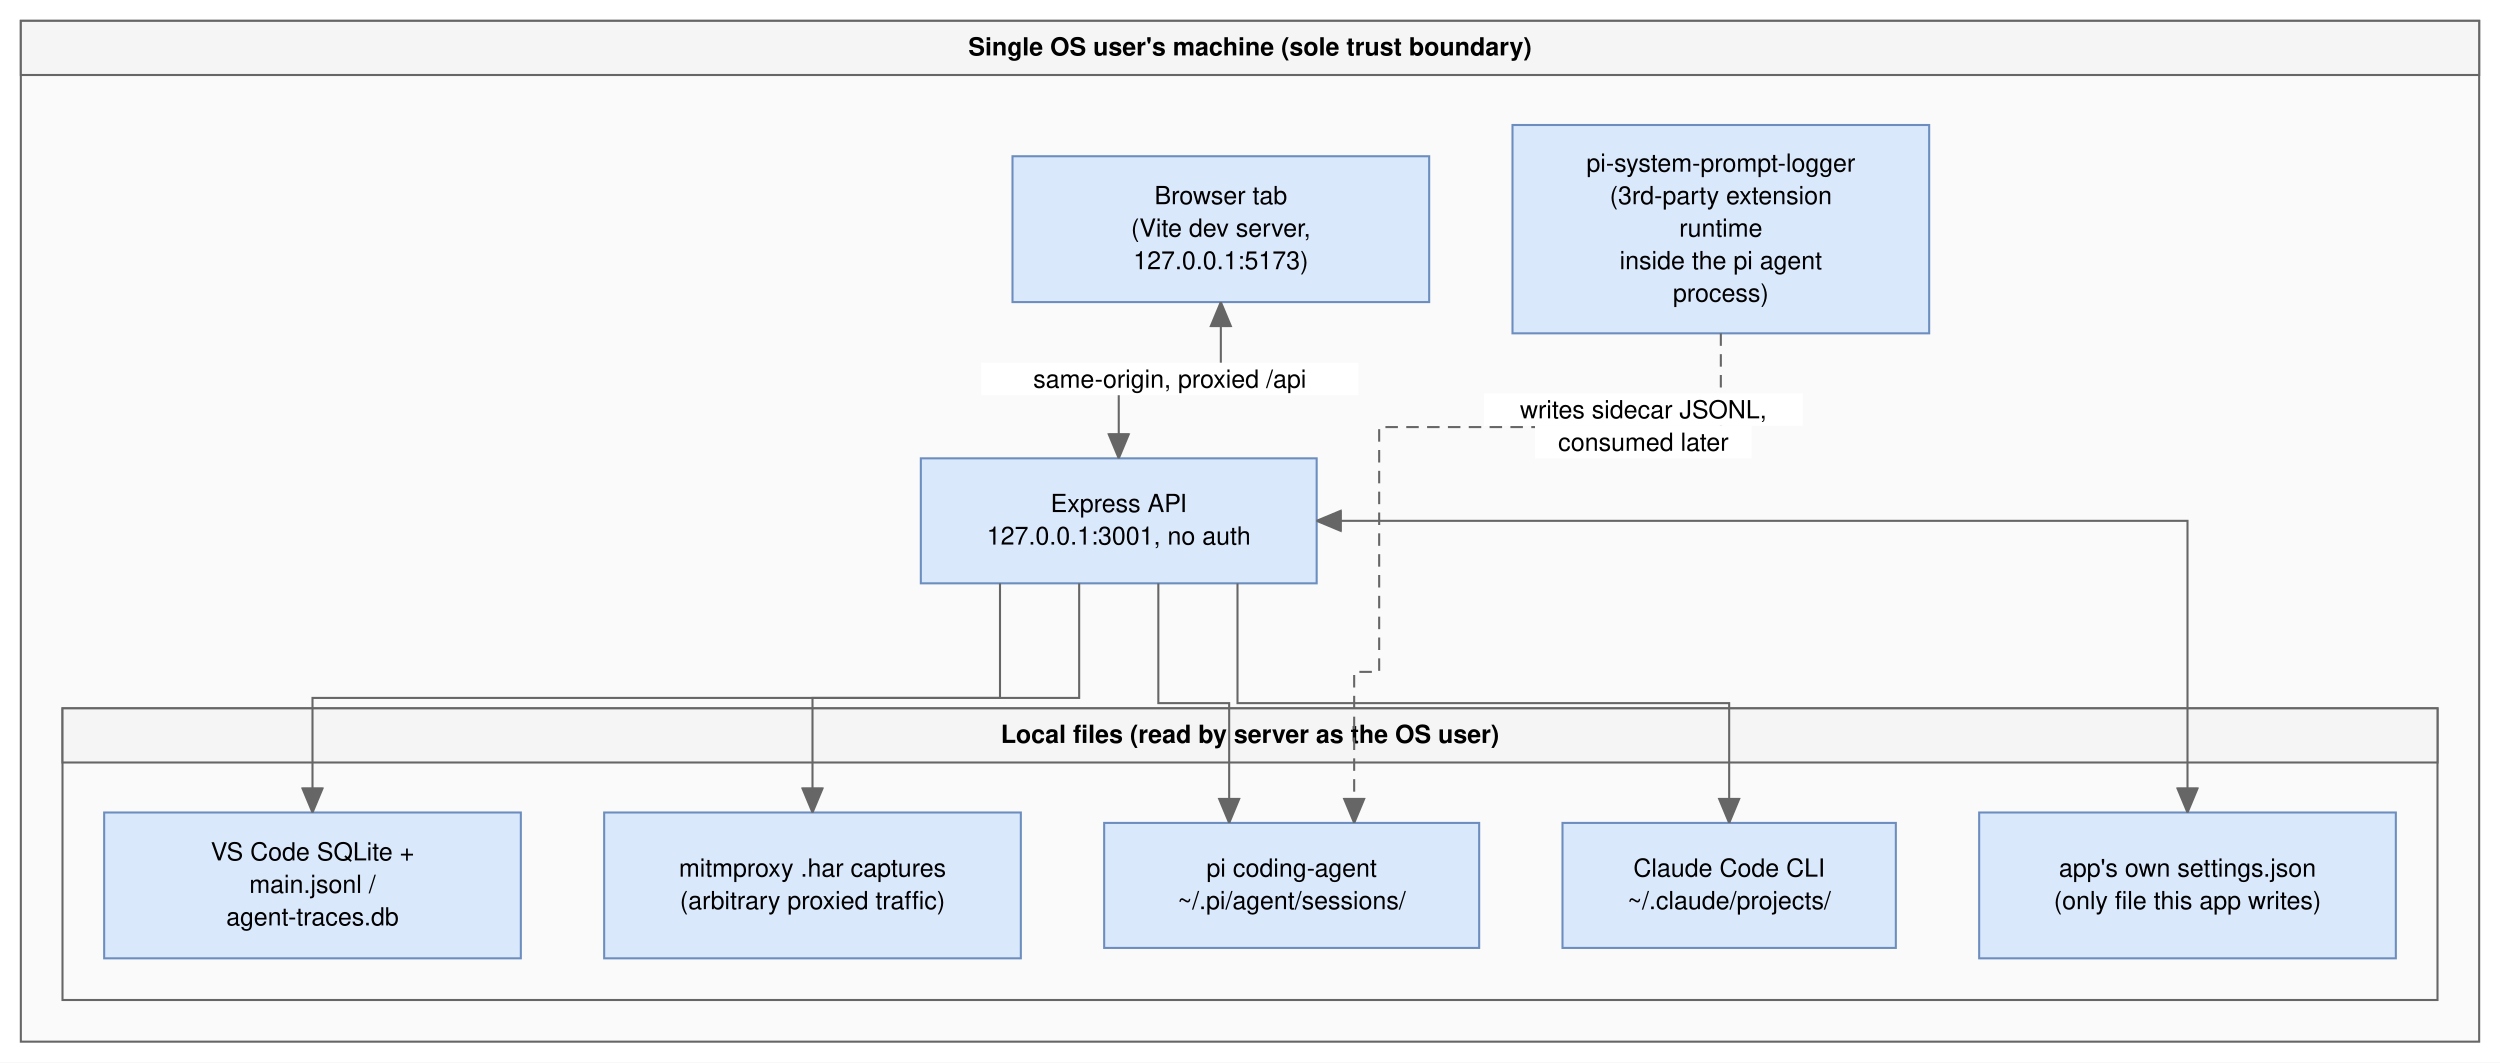
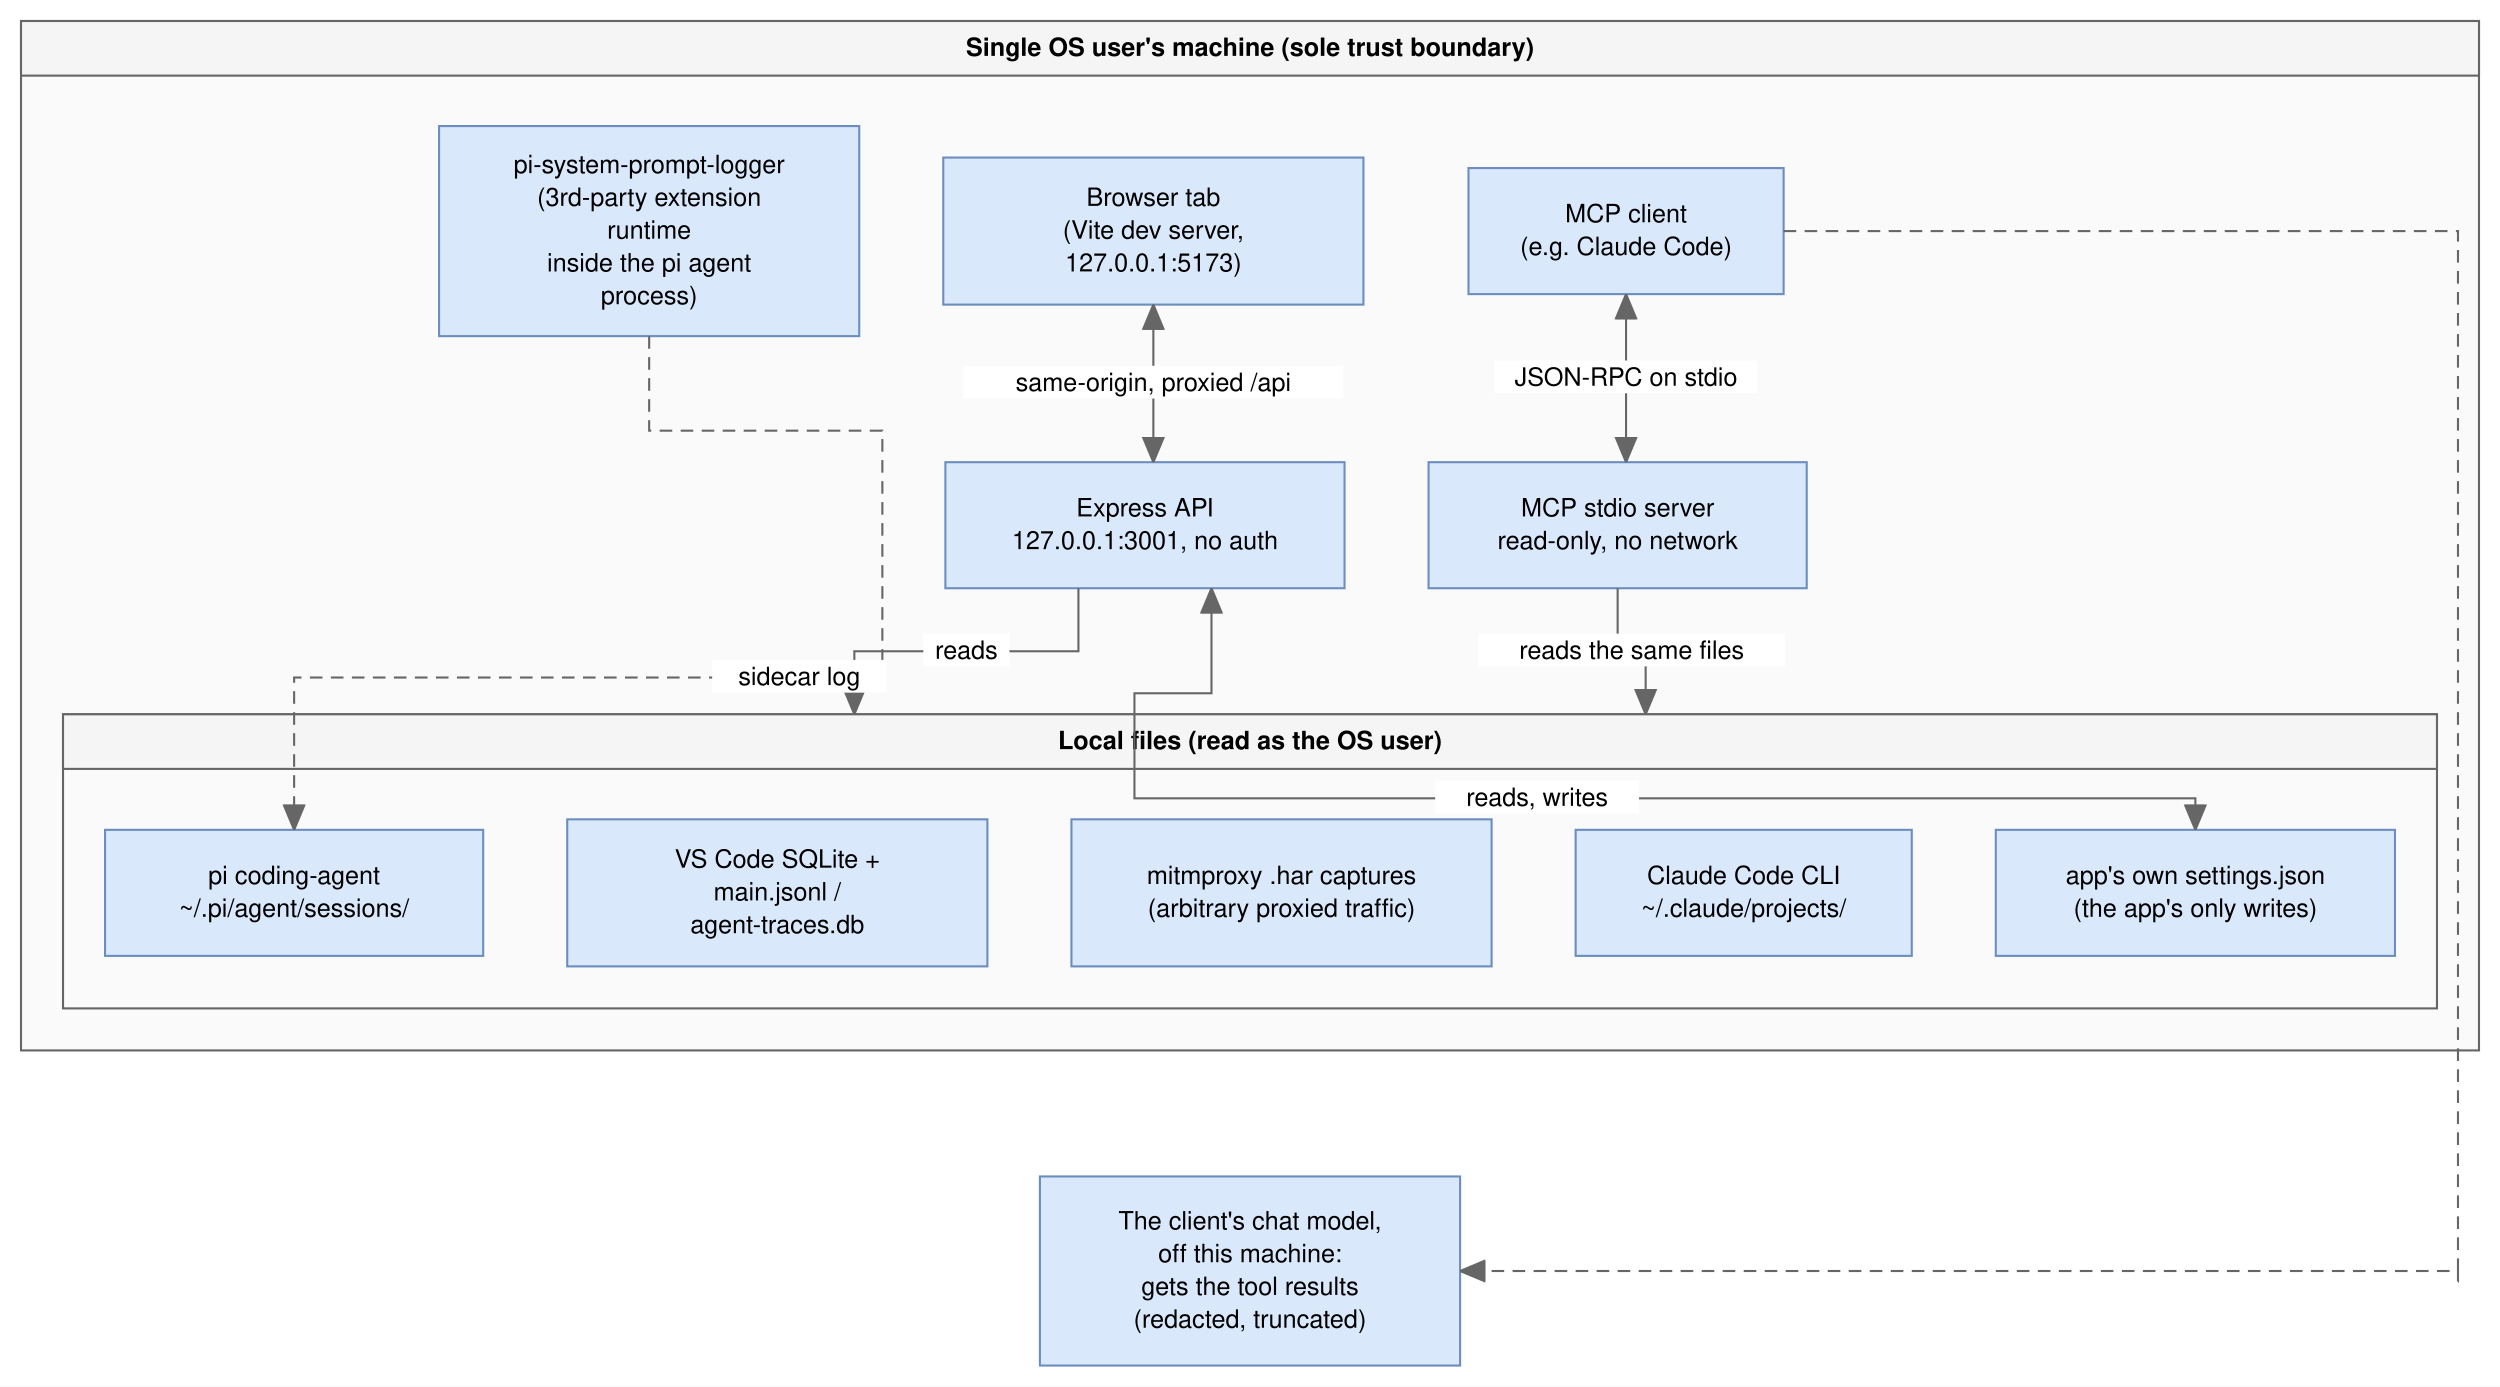
- <svg xmlns="http://www.w3.org/2000/svg" version="1.1" width="1200" height="510" viewBox="0 0 1200 510" style="background-color: #ffffff;" content="&lt;mxfile host=&quot;app.diagrams.net&quot; agent=&quot;drawio-charts&quot; version=&quot;21.0.0&quot;&gt;&#10;  &lt;diagram id=&quot;system-summary&quot; name=&quot;System summary&quot;&gt;&#10;    &lt;mxGraphModel dx=&quot;1200&quot; dy=&quot;800&quot; grid=&quot;1&quot; gridSize=&quot;10&quot; guides=&quot;1&quot; tooltips=&quot;1&quot; connect=&quot;1&quot; arrows=&quot;1&quot; fold=&quot;1&quot; page=&quot;1&quot; pageScale=&quot;1&quot; pageWidth=&quot;1260&quot; pageHeight=&quot;850&quot;&gt;&#10;      &lt;root&gt;&#10;        &lt;mxCell id=&quot;0&quot; /&gt;&#10;        &lt;mxCell id=&quot;1&quot; parent=&quot;0&quot; /&gt;&#10;        &lt;mxCell id=&quot;localhost&quot; value=&quot;Single OS user's machine (sole trust boundary)&quot; style=&quot;swimlane;startSize=26;container=1;collapsible=0;html=1;fontStyle=1;fillColor=#f5f5f5;strokeColor=#666666;swimlaneFillColor=#fafafa;&quot; parent=&quot;1&quot; vertex=&quot;1&quot;&gt;&#10;          &lt;mxGeometry x=&quot;40&quot; y=&quot;40&quot; width=&quot;1180&quot; height=&quot;490&quot; as=&quot;geometry&quot; /&gt;&#10;        &lt;/mxCell&gt;&#10;        &lt;mxCell id=&quot;disk&quot; value=&quot;Local files (read by server as the OS user)&quot; style=&quot;swimlane;startSize=26;container=1;collapsible=0;html=1;fontStyle=1;fillColor=#f5f5f5;strokeColor=#666666;swimlaneFillColor=#fafafa;&quot; parent=&quot;localhost&quot; vertex=&quot;1&quot;&gt;&#10;          &lt;mxGeometry x=&quot;20&quot; y=&quot;330&quot; width=&quot;1140&quot; height=&quot;140&quot; as=&quot;geometry&quot; /&gt;&#10;        &lt;/mxCell&gt;&#10;        &lt;mxCell id=&quot;browser&quot; value=&quot;Browser tab&amp;lt;br&amp;gt;(Vite dev server, 127.0.0.1:5173)&quot; style=&quot;rounded=0;whiteSpace=wrap;html=1;fillColor=#dae8fc;strokeColor=#6c8ebf;&quot; parent=&quot;localhost&quot; vertex=&quot;1&quot;&gt;&#10;          &lt;mxGeometry x=&quot;476&quot; y=&quot;65&quot; width=&quot;200&quot; height=&quot;70&quot; as=&quot;geometry&quot; /&gt;&#10;        &lt;/mxCell&gt;&#10;        &lt;mxCell id=&quot;server&quot; value=&quot;Express API&amp;lt;br&amp;gt;127.0.0.1:3001, no auth&quot; style=&quot;rounded=0;whiteSpace=wrap;html=1;fillColor=#dae8fc;strokeColor=#6c8ebf;&quot; parent=&quot;localhost&quot; vertex=&quot;1&quot;&gt;&#10;          &lt;mxGeometry x=&quot;432&quot; y=&quot;210&quot; width=&quot;190&quot; height=&quot;60&quot; as=&quot;geometry&quot; /&gt;&#10;        &lt;/mxCell&gt;&#10;        &lt;mxCell id=&quot;vscodedb&quot; value=&quot;VS Code SQLite +&amp;lt;br&amp;gt;main.jsonl / agent-traces.db&quot; style=&quot;rounded=0;whiteSpace=wrap;html=1;fillColor=#dae8fc;strokeColor=#6c8ebf;&quot; parent=&quot;disk&quot; vertex=&quot;1&quot;&gt;&#10;          &lt;mxGeometry x=&quot;20&quot; y=&quot;50&quot; width=&quot;200&quot; height=&quot;70&quot; as=&quot;geometry&quot; /&gt;&#10;        &lt;/mxCell&gt;&#10;        &lt;mxCell id=&quot;har&quot; value=&quot;mitmproxy .har captures&amp;lt;br&amp;gt;(arbitrary proxied traffic)&quot; style=&quot;rounded=0;whiteSpace=wrap;html=1;fillColor=#dae8fc;strokeColor=#6c8ebf;&quot; parent=&quot;disk&quot; vertex=&quot;1&quot;&gt;&#10;          &lt;mxGeometry x=&quot;260&quot; y=&quot;50&quot; width=&quot;200&quot; height=&quot;70&quot; as=&quot;geometry&quot; /&gt;&#10;        &lt;/mxCell&gt;&#10;        &lt;mxCell id=&quot;pijsonl&quot; value=&quot;pi coding-agent&amp;lt;br&amp;gt;~/.pi/agent/sessions/&quot; style=&quot;rounded=0;whiteSpace=wrap;html=1;fillColor=#dae8fc;strokeColor=#6c8ebf;&quot; parent=&quot;disk&quot; vertex=&quot;1&quot;&gt;&#10;          &lt;mxGeometry x=&quot;500&quot; y=&quot;55&quot; width=&quot;180&quot; height=&quot;60&quot; as=&quot;geometry&quot; /&gt;&#10;        &lt;/mxCell&gt;&#10;        &lt;mxCell id=&quot;ccjsonl&quot; value=&quot;Claude Code CLI&amp;lt;br&amp;gt;~/.claude/projects/&quot; style=&quot;rounded=0;whiteSpace=wrap;html=1;fillColor=#dae8fc;strokeColor=#6c8ebf;&quot; parent=&quot;disk&quot; vertex=&quot;1&quot;&gt;&#10;          &lt;mxGeometry x=&quot;720&quot; y=&quot;55&quot; width=&quot;160&quot; height=&quot;60&quot; as=&quot;geometry&quot; /&gt;&#10;        &lt;/mxCell&gt;&#10;        &lt;mxCell id=&quot;settings&quot; value=&quot;app's own settings.json&amp;lt;br&amp;gt;(only file this app writes)&quot; style=&quot;rounded=0;whiteSpace=wrap;html=1;fillColor=#dae8fc;strokeColor=#6c8ebf;&quot; parent=&quot;disk&quot; vertex=&quot;1&quot;&gt;&#10;          &lt;mxGeometry x=&quot;920&quot; y=&quot;50&quot; width=&quot;200&quot; height=&quot;70&quot; as=&quot;geometry&quot; /&gt;&#10;        &lt;/mxCell&gt;&#10;        &lt;mxCell id=&quot;piext&quot; value=&quot;pi-system-prompt-logger&amp;lt;br&amp;gt;(3rd-party extension runtime&amp;lt;br&amp;gt;inside the pi agent process)&quot; style=&quot;rounded=0;whiteSpace=wrap;html=1;fillColor=#dae8fc;strokeColor=#6c8ebf;&quot; parent=&quot;localhost&quot; vertex=&quot;1&quot;&gt;&#10;          &lt;mxGeometry x=&quot;716&quot; y=&quot;50&quot; width=&quot;200&quot; height=&quot;100&quot; as=&quot;geometry&quot; /&gt;&#10;        &lt;/mxCell&gt;&#10;        &lt;mxCell id=&quot;edge-0&quot; value=&quot;same-origin, proxied /api&quot; style=&quot;edgeStyle=orthogonalEdgeStyle;rounded=1;html=1;endArrow=classic;endFill=1;startArrow=classic;startFill=1;strokeColor=#666666;&quot; parent=&quot;localhost&quot; source=&quot;browser&quot; target=&quot;server&quot; edge=&quot;1&quot;&gt;&#10;          &lt;mxGeometry relative=&quot;1&quot; as=&quot;geometry&quot; /&gt;&#10;        &lt;/mxCell&gt;&#10;        &lt;mxCell id=&quot;edge-1&quot; value=&quot;&quot; style=&quot;edgeStyle=orthogonalEdgeStyle;rounded=1;html=1;endArrow=classic;endFill=1;startArrow=none;startFill=0;strokeColor=#666666;&quot; parent=&quot;localhost&quot; source=&quot;server&quot; target=&quot;vscodedb&quot; edge=&quot;1&quot;&gt;&#10;          &lt;mxGeometry relative=&quot;1&quot; as=&quot;geometry&quot; /&gt;&#10;        &lt;/mxCell&gt;&#10;        &lt;mxCell id=&quot;edge-2&quot; value=&quot;&quot; style=&quot;edgeStyle=orthogonalEdgeStyle;rounded=1;html=1;endArrow=classic;endFill=1;startArrow=none;startFill=0;strokeColor=#666666;&quot; parent=&quot;localhost&quot; source=&quot;server&quot; target=&quot;har&quot; edge=&quot;1&quot;&gt;&#10;          &lt;mxGeometry relative=&quot;1&quot; as=&quot;geometry&quot; /&gt;&#10;        &lt;/mxCell&gt;&#10;        &lt;mxCell id=&quot;edge-3&quot; value=&quot;&quot; style=&quot;edgeStyle=orthogonalEdgeStyle;rounded=1;html=1;endArrow=classic;endFill=1;startArrow=none;startFill=0;strokeColor=#666666;&quot; parent=&quot;localhost&quot; source=&quot;server&quot; target=&quot;pijsonl&quot; edge=&quot;1&quot;&gt;&#10;          &lt;mxGeometry relative=&quot;1&quot; as=&quot;geometry&quot; /&gt;&#10;        &lt;/mxCell&gt;&#10;        &lt;mxCell id=&quot;edge-4&quot; value=&quot;&quot; style=&quot;edgeStyle=orthogonalEdgeStyle;rounded=1;html=1;endArrow=classic;endFill=1;startArrow=none;startFill=0;strokeColor=#666666;&quot; parent=&quot;localhost&quot; source=&quot;server&quot; target=&quot;ccjsonl&quot; edge=&quot;1&quot;&gt;&#10;          &lt;mxGeometry relative=&quot;1&quot; as=&quot;geometry&quot; /&gt;&#10;        &lt;/mxCell&gt;&#10;        &lt;mxCell id=&quot;edge-5&quot; value=&quot;&quot; style=&quot;edgeStyle=orthogonalEdgeStyle;rounded=1;html=1;endArrow=classic;endFill=1;startArrow=classic;startFill=1;strokeColor=#666666;&quot; parent=&quot;localhost&quot; source=&quot;server&quot; target=&quot;settings&quot; edge=&quot;1&quot;&gt;&#10;          &lt;mxGeometry relative=&quot;1&quot; as=&quot;geometry&quot;&gt;&#10;            &lt;Array as=&quot;points&quot;&gt;&#10;              &lt;mxPoint x=&quot;1040&quot; y=&quot;240&quot; /&gt;&#10;            &lt;/Array&gt;&#10;          &lt;/mxGeometry&gt;&#10;        &lt;/mxCell&gt;&#10;        &lt;mxCell id=&quot;edge-6&quot; value=&quot;writes sidecar JSONL,&amp;lt;br&amp;gt;consumed later&quot; style=&quot;edgeStyle=orthogonalEdgeStyle;rounded=1;html=1;endArrow=classic;endFill=1;startArrow=none;startFill=0;strokeColor=#666666;dashed=1;&quot; parent=&quot;localhost&quot; source=&quot;piext&quot; target=&quot;pijsonl&quot; edge=&quot;1&quot;&gt;&#10;          &lt;mxGeometry x=&quot;-0.6&quot; relative=&quot;1&quot; as=&quot;geometry&quot;&gt;&#10;            &lt;Array as=&quot;points&quot;&gt;&#10;              &lt;mxPoint x=&quot;652&quot; y=&quot;240&quot; /&gt;&#10;            &lt;/Array&gt;&#10;          &lt;/mxGeometry&gt;&#10;        &lt;/mxCell&gt;&#10;      &lt;/root&gt;&#10;    &lt;/mxGraphModel&gt;&#10;  &lt;/diagram&gt;&#10;&lt;/mxfile&gt;&#10;">
+ <svg xmlns="http://www.w3.org/2000/svg" version="1.1" width="1190" height="660" viewBox="0 0 1190 660" style="background-color: #ffffff;" content="&lt;mxfile host=&quot;app.diagrams.net&quot; agent=&quot;drawio-charts&quot; version=&quot;21.0.0&quot;&gt;&#10;  &lt;diagram id=&quot;1-system-summary&quot; name=&quot;1. System summary&quot;&gt;&#10;    &lt;mxGraphModel dx=&quot;1200&quot; dy=&quot;800&quot; grid=&quot;1&quot; gridSize=&quot;10&quot; guides=&quot;1&quot; tooltips=&quot;1&quot; connect=&quot;1&quot; arrows=&quot;1&quot; fold=&quot;1&quot; page=&quot;1&quot; pageScale=&quot;1&quot; pageWidth=&quot;1250&quot; pageHeight=&quot;850&quot;&gt;&#10;      &lt;root&gt;&#10;        &lt;mxCell id=&quot;0&quot; /&gt;&#10;        &lt;mxCell id=&quot;1&quot; parent=&quot;0&quot; /&gt;&#10;        &lt;mxCell id=&quot;localhost&quot; value=&quot;Single OS user's machine (sole trust boundary)&quot; style=&quot;swimlane;startSize=26;container=1;collapsible=0;html=1;fontStyle=1;fillColor=#f5f5f5;strokeColor=#666666;swimlaneFillColor=#fafafa;&quot; parent=&quot;1&quot; vertex=&quot;1&quot;&gt;&#10;          &lt;mxGeometry x=&quot;40&quot; y=&quot;40&quot; width=&quot;1170&quot; height=&quot;490&quot; as=&quot;geometry&quot; /&gt;&#10;        &lt;/mxCell&gt;&#10;        &lt;mxCell id=&quot;disk&quot; value=&quot;Local files (read as the OS user)&quot; style=&quot;swimlane;startSize=26;container=1;collapsible=0;html=1;fontStyle=1;fillColor=#f5f5f5;strokeColor=#666666;swimlaneFillColor=#fafafa;&quot; parent=&quot;localhost&quot; vertex=&quot;1&quot;&gt;&#10;          &lt;mxGeometry x=&quot;20&quot; y=&quot;330&quot; width=&quot;1130&quot; height=&quot;140&quot; as=&quot;geometry&quot; /&gt;&#10;        &lt;/mxCell&gt;&#10;        &lt;mxCell id=&quot;piext&quot; value=&quot;pi-system-prompt-logger&amp;lt;br&amp;gt;(3rd-party extension runtime&amp;lt;br&amp;gt;inside the pi agent process)&quot; style=&quot;rounded=0;whiteSpace=wrap;html=1;fillColor=#dae8fc;strokeColor=#6c8ebf;&quot; parent=&quot;localhost&quot; vertex=&quot;1&quot;&gt;&#10;          &lt;mxGeometry x=&quot;199&quot; y=&quot;50&quot; width=&quot;200&quot; height=&quot;100&quot; as=&quot;geometry&quot; /&gt;&#10;        &lt;/mxCell&gt;&#10;        &lt;mxCell id=&quot;browser&quot; value=&quot;Browser tab&amp;lt;br&amp;gt;(Vite dev server, 127.0.0.1:5173)&quot; style=&quot;rounded=0;whiteSpace=wrap;html=1;fillColor=#dae8fc;strokeColor=#6c8ebf;&quot; parent=&quot;localhost&quot; vertex=&quot;1&quot;&gt;&#10;          &lt;mxGeometry x=&quot;439&quot; y=&quot;65&quot; width=&quot;200&quot; height=&quot;70&quot; as=&quot;geometry&quot; /&gt;&#10;        &lt;/mxCell&gt;&#10;        &lt;mxCell id=&quot;server&quot; value=&quot;Express API&amp;lt;br&amp;gt;127.0.0.1:3001, no auth&quot; style=&quot;rounded=0;whiteSpace=wrap;html=1;fillColor=#dae8fc;strokeColor=#6c8ebf;&quot; parent=&quot;localhost&quot; vertex=&quot;1&quot;&gt;&#10;          &lt;mxGeometry x=&quot;440&quot; y=&quot;210&quot; width=&quot;190&quot; height=&quot;60&quot; as=&quot;geometry&quot; /&gt;&#10;        &lt;/mxCell&gt;&#10;        &lt;mxCell id=&quot;mcpclient&quot; value=&quot;MCP client&amp;lt;br&amp;gt;(e.g. Claude Code)&quot; style=&quot;rounded=0;whiteSpace=wrap;html=1;fillColor=#dae8fc;strokeColor=#6c8ebf;&quot; parent=&quot;localhost&quot; vertex=&quot;1&quot;&gt;&#10;          &lt;mxGeometry x=&quot;689&quot; y=&quot;70&quot; width=&quot;150&quot; height=&quot;60&quot; as=&quot;geometry&quot; /&gt;&#10;        &lt;/mxCell&gt;&#10;        &lt;mxCell id=&quot;mcp&quot; value=&quot;MCP stdio server&amp;lt;br&amp;gt;read-only, no network&quot; style=&quot;rounded=0;whiteSpace=wrap;html=1;fillColor=#dae8fc;strokeColor=#6c8ebf;&quot; parent=&quot;localhost&quot; vertex=&quot;1&quot;&gt;&#10;          &lt;mxGeometry x=&quot;670&quot; y=&quot;210&quot; width=&quot;180&quot; height=&quot;60&quot; as=&quot;geometry&quot; /&gt;&#10;        &lt;/mxCell&gt;&#10;        &lt;mxCell id=&quot;pijsonl&quot; value=&quot;pi coding-agent&amp;lt;br&amp;gt;~/.pi/agent/sessions/&quot; style=&quot;rounded=0;whiteSpace=wrap;html=1;fillColor=#dae8fc;strokeColor=#6c8ebf;&quot; parent=&quot;disk&quot; vertex=&quot;1&quot;&gt;&#10;          &lt;mxGeometry x=&quot;20&quot; y=&quot;55&quot; width=&quot;180&quot; height=&quot;60&quot; as=&quot;geometry&quot; /&gt;&#10;        &lt;/mxCell&gt;&#10;        &lt;mxCell id=&quot;vscodedb&quot; value=&quot;VS Code SQLite +&amp;lt;br&amp;gt;main.jsonl / agent-traces.db&quot; style=&quot;rounded=0;whiteSpace=wrap;html=1;fillColor=#dae8fc;strokeColor=#6c8ebf;&quot; parent=&quot;disk&quot; vertex=&quot;1&quot;&gt;&#10;          &lt;mxGeometry x=&quot;240&quot; y=&quot;50&quot; width=&quot;200&quot; height=&quot;70&quot; as=&quot;geometry&quot; /&gt;&#10;        &lt;/mxCell&gt;&#10;        &lt;mxCell id=&quot;har&quot; value=&quot;mitmproxy .har captures&amp;lt;br&amp;gt;(arbitrary proxied traffic)&quot; style=&quot;rounded=0;whiteSpace=wrap;html=1;fillColor=#dae8fc;strokeColor=#6c8ebf;&quot; parent=&quot;disk&quot; vertex=&quot;1&quot;&gt;&#10;          &lt;mxGeometry x=&quot;480&quot; y=&quot;50&quot; width=&quot;200&quot; height=&quot;70&quot; as=&quot;geometry&quot; /&gt;&#10;        &lt;/mxCell&gt;&#10;        &lt;mxCell id=&quot;ccjsonl&quot; value=&quot;Claude Code CLI&amp;lt;br&amp;gt;~/.claude/projects/&quot; style=&quot;rounded=0;whiteSpace=wrap;html=1;fillColor=#dae8fc;strokeColor=#6c8ebf;&quot; parent=&quot;disk&quot; vertex=&quot;1&quot;&gt;&#10;          &lt;mxGeometry x=&quot;720&quot; y=&quot;55&quot; width=&quot;160&quot; height=&quot;60&quot; as=&quot;geometry&quot; /&gt;&#10;        &lt;/mxCell&gt;&#10;        &lt;mxCell id=&quot;settings&quot; value=&quot;app's own settings.json&amp;lt;br&amp;gt;(the app's only writes)&quot; style=&quot;rounded=0;whiteSpace=wrap;html=1;fillColor=#dae8fc;strokeColor=#6c8ebf;&quot; parent=&quot;disk&quot; vertex=&quot;1&quot;&gt;&#10;          &lt;mxGeometry x=&quot;920&quot; y=&quot;55&quot; width=&quot;190&quot; height=&quot;60&quot; as=&quot;geometry&quot; /&gt;&#10;        &lt;/mxCell&gt;&#10;        &lt;mxCell id=&quot;model&quot; value=&quot;The client's chat model, off this machine:&amp;lt;br&amp;gt;gets the tool results (redacted, truncated)&quot; style=&quot;rounded=0;whiteSpace=wrap;html=1;fillColor=#dae8fc;strokeColor=#6c8ebf;&quot; parent=&quot;1&quot; vertex=&quot;1&quot;&gt;&#10;          &lt;mxGeometry x=&quot;525&quot; y=&quot;590&quot; width=&quot;200&quot; height=&quot;90&quot; as=&quot;geometry&quot; /&gt;&#10;        &lt;/mxCell&gt;&#10;        &lt;mxCell id=&quot;edge-0&quot; value=&quot;same-origin, proxied /api&quot; style=&quot;edgeStyle=orthogonalEdgeStyle;rounded=1;html=1;endArrow=classic;endFill=1;startArrow=classic;startFill=1;strokeColor=#666666;&quot; parent=&quot;localhost&quot; source=&quot;browser&quot; target=&quot;server&quot; edge=&quot;1&quot;&gt;&#10;          &lt;mxGeometry relative=&quot;1&quot; as=&quot;geometry&quot; /&gt;&#10;        &lt;/mxCell&gt;&#10;        &lt;mxCell id=&quot;edge-1&quot; value=&quot;JSON-RPC on stdio&quot; style=&quot;edgeStyle=orthogonalEdgeStyle;rounded=1;html=1;endArrow=classic;endFill=1;startArrow=classic;startFill=1;strokeColor=#666666;&quot; parent=&quot;localhost&quot; source=&quot;mcpclient&quot; target=&quot;mcp&quot; edge=&quot;1&quot;&gt;&#10;          &lt;mxGeometry relative=&quot;1&quot; as=&quot;geometry&quot; /&gt;&#10;        &lt;/mxCell&gt;&#10;        &lt;mxCell id=&quot;edge-2&quot; value=&quot;reads&quot; style=&quot;edgeStyle=orthogonalEdgeStyle;rounded=1;html=1;endArrow=classic;endFill=1;startArrow=none;startFill=0;strokeColor=#666666;&quot; parent=&quot;localhost&quot; source=&quot;server&quot; target=&quot;disk&quot; edge=&quot;1&quot;&gt;&#10;          &lt;mxGeometry relative=&quot;1&quot; as=&quot;geometry&quot; /&gt;&#10;        &lt;/mxCell&gt;&#10;        &lt;mxCell id=&quot;edge-3&quot; value=&quot;reads the same files&quot; style=&quot;edgeStyle=orthogonalEdgeStyle;rounded=1;html=1;endArrow=classic;endFill=1;startArrow=none;startFill=0;strokeColor=#666666;&quot; parent=&quot;localhost&quot; source=&quot;mcp&quot; target=&quot;disk&quot; edge=&quot;1&quot;&gt;&#10;          &lt;mxGeometry relative=&quot;1&quot; as=&quot;geometry&quot; /&gt;&#10;        &lt;/mxCell&gt;&#10;        &lt;mxCell id=&quot;edge-4&quot; value=&quot;sidecar log&quot; style=&quot;edgeStyle=orthogonalEdgeStyle;rounded=1;html=1;endArrow=classic;endFill=1;startArrow=none;startFill=0;strokeColor=#666666;dashed=1;&quot; parent=&quot;localhost&quot; source=&quot;piext&quot; target=&quot;pijsonl&quot; edge=&quot;1&quot;&gt;&#10;          &lt;mxGeometry relative=&quot;1&quot; as=&quot;geometry&quot;&gt;&#10;            &lt;Array as=&quot;points&quot;&gt;&#10;              &lt;mxPoint x=&quot;410&quot; y=&quot;240&quot; /&gt;&#10;            &lt;/Array&gt;&#10;          &lt;/mxGeometry&gt;&#10;        &lt;/mxCell&gt;&#10;        &lt;mxCell id=&quot;edge-5&quot; value=&quot;&quot; style=&quot;edgeStyle=orthogonalEdgeStyle;rounded=1;html=1;endArrow=classic;endFill=1;startArrow=none;startFill=0;strokeColor=#666666;dashed=1;&quot; parent=&quot;1&quot; source=&quot;mcpclient&quot; target=&quot;model&quot; edge=&quot;1&quot;&gt;&#10;          &lt;mxGeometry relative=&quot;1&quot; as=&quot;geometry&quot;&gt;&#10;            &lt;Array as=&quot;points&quot;&gt;&#10;              &lt;mxPoint x=&quot;1200&quot; y=&quot;140&quot; /&gt;&#10;              &lt;mxPoint x=&quot;1200&quot; y=&quot;640&quot; /&gt;&#10;            &lt;/Array&gt;&#10;          &lt;/mxGeometry&gt;&#10;        &lt;/mxCell&gt;&#10;        &lt;mxCell id=&quot;edge-6&quot; value=&quot;reads, writes&quot; style=&quot;edgeStyle=orthogonalEdgeStyle;rounded=1;html=1;endArrow=classic;endFill=1;startArrow=classic;startFill=1;strokeColor=#666666;&quot; parent=&quot;localhost&quot; source=&quot;server&quot; target=&quot;settings&quot; edge=&quot;1&quot;&gt;&#10;          &lt;mxGeometry relative=&quot;1&quot; as=&quot;geometry&quot;&gt;&#10;            &lt;Array as=&quot;points&quot;&gt;&#10;              &lt;mxPoint x=&quot;530&quot; y=&quot;370&quot; /&gt;&#10;              &lt;mxPoint x=&quot;1030&quot; y=&quot;370&quot; /&gt;&#10;            &lt;/Array&gt;&#10;          &lt;/mxGeometry&gt;&#10;        &lt;/mxCell&gt;&#10;      &lt;/root&gt;&#10;    &lt;/mxGraphModel&gt;&#10;  &lt;/diagram&gt;&#10;&lt;/mxfile&gt;&#10;">
  <defs>
    <marker id="m-classic-1-666666" viewBox="0 0 12 12" refX="12" refY="6" markerWidth="12" markerHeight="12" markerUnits="userSpaceOnUse" orient="auto-start-reverse">
      <path stroke="#666666" d="M0,1 L12,6 L0,11 z" fill="#666666" />
    </marker>
  </defs>
-   <rect x="0" y="0" width="1200" height="510" fill="#ffffff" />
+   <rect x="0" y="0" width="1190" height="660" fill="#ffffff" />
  <g transform="translate(-30,-30)">
-     <rect x="40" y="40" width="1180" height="490" fill="#fafafa" stroke="#666666" stroke-width="1" data-cell="localhost" />
-     <rect x="40" y="40" width="1180" height="26" fill="#f5f5f5" stroke="#666666" stroke-width="1" />
-     <text x="630" y="56.6" font-family="Helvetica, Arial, sans-serif" font-size="12" text-anchor="middle" fill="#000000" font-weight="bold" data-cell="localhost">Single OS user's machine (sole trust boundary)</text>
-     <rect x="60" y="370" width="1140" height="140" fill="#fafafa" stroke="#666666" stroke-width="1" data-cell="disk" />
-     <rect x="60" y="370" width="1140" height="26" fill="#f5f5f5" stroke="#666666" stroke-width="1" />
-     <text x="630" y="386.6" font-family="Helvetica, Arial, sans-serif" font-size="12" text-anchor="middle" fill="#000000" font-weight="bold" data-cell="disk">Local files (read by server as the OS user)</text>
-     <rect x="516" y="105" width="200" height="70" fill="#dae8fc" stroke="#6c8ebf" stroke-width="1" data-cell="browser" />
-     <text x="616" y="128" font-family="Helvetica, Arial, sans-serif" font-size="12" text-anchor="middle" fill="#000000" data-cell="browser">Browser tab</text>
-     <text x="616" y="143.6" font-family="Helvetica, Arial, sans-serif" font-size="12" text-anchor="middle" fill="#000000" data-cell="browser">(Vite dev server,</text>
-     <text x="616" y="159.2" font-family="Helvetica, Arial, sans-serif" font-size="12" text-anchor="middle" fill="#000000" data-cell="browser">127.0.0.1:5173)</text>
-     <rect x="472" y="250" width="190" height="60" fill="#dae8fc" stroke="#6c8ebf" stroke-width="1" data-cell="server" />
-     <text x="567" y="275.8" font-family="Helvetica, Arial, sans-serif" font-size="12" text-anchor="middle" fill="#000000" data-cell="server">Express API</text>
-     <text x="567" y="291.4" font-family="Helvetica, Arial, sans-serif" font-size="12" text-anchor="middle" fill="#000000" data-cell="server">127.0.0.1:3001, no auth</text>
-     <rect x="80" y="420" width="200" height="70" fill="#dae8fc" stroke="#6c8ebf" stroke-width="1" data-cell="vscodedb" />
-     <text x="180" y="443" font-family="Helvetica, Arial, sans-serif" font-size="12" text-anchor="middle" fill="#000000" data-cell="vscodedb">VS Code SQLite +</text>
-     <text x="180" y="458.6" font-family="Helvetica, Arial, sans-serif" font-size="12" text-anchor="middle" fill="#000000" data-cell="vscodedb">main.jsonl /</text>
-     <text x="180" y="474.2" font-family="Helvetica, Arial, sans-serif" font-size="12" text-anchor="middle" fill="#000000" data-cell="vscodedb">agent-traces.db</text>
-     <rect x="320" y="420" width="200" height="70" fill="#dae8fc" stroke="#6c8ebf" stroke-width="1" data-cell="har" />
-     <text x="420" y="450.8" font-family="Helvetica, Arial, sans-serif" font-size="12" text-anchor="middle" fill="#000000" data-cell="har">mitmproxy .har captures</text>
-     <text x="420" y="466.4" font-family="Helvetica, Arial, sans-serif" font-size="12" text-anchor="middle" fill="#000000" data-cell="har">(arbitrary proxied traffic)</text>
-     <rect x="560" y="425" width="180" height="60" fill="#dae8fc" stroke="#6c8ebf" stroke-width="1" data-cell="pijsonl" />
-     <text x="650" y="450.8" font-family="Helvetica, Arial, sans-serif" font-size="12" text-anchor="middle" fill="#000000" data-cell="pijsonl">pi coding-agent</text>
-     <text x="650" y="466.4" font-family="Helvetica, Arial, sans-serif" font-size="12" text-anchor="middle" fill="#000000" data-cell="pijsonl">~/.pi/agent/sessions/</text>
+     <rect x="40" y="40" width="1170" height="490" fill="#fafafa" stroke="#666666" stroke-width="1" data-cell="localhost" />
+     <rect x="40" y="40" width="1170" height="26" fill="#f5f5f5" stroke="#666666" stroke-width="1" />
+     <text x="625" y="56.6" font-family="Helvetica, Arial, sans-serif" font-size="12" text-anchor="middle" fill="#000000" font-weight="bold" data-cell="localhost">Single OS user's machine (sole trust boundary)</text>
+     <rect x="60" y="370" width="1130" height="140" fill="#fafafa" stroke="#666666" stroke-width="1" data-cell="disk" />
+     <rect x="60" y="370" width="1130" height="26" fill="#f5f5f5" stroke="#666666" stroke-width="1" />
+     <text x="625" y="386.6" font-family="Helvetica, Arial, sans-serif" font-size="12" text-anchor="middle" fill="#000000" font-weight="bold" data-cell="disk">Local files (read as the OS user)</text>
+     <rect x="239" y="90" width="200" height="100" fill="#dae8fc" stroke="#6c8ebf" stroke-width="1" data-cell="piext" />
+     <text x="339" y="112.4" font-family="Helvetica, Arial, sans-serif" font-size="12" text-anchor="middle" fill="#000000" data-cell="piext">pi-system-prompt-logger</text>
+     <text x="339" y="128" font-family="Helvetica, Arial, sans-serif" font-size="12" text-anchor="middle" fill="#000000" data-cell="piext">(3rd-party extension</text>
+     <text x="339" y="143.6" font-family="Helvetica, Arial, sans-serif" font-size="12" text-anchor="middle" fill="#000000" data-cell="piext">runtime</text>
+     <text x="339" y="159.2" font-family="Helvetica, Arial, sans-serif" font-size="12" text-anchor="middle" fill="#000000" data-cell="piext">inside the pi agent</text>
+     <text x="339" y="174.8" font-family="Helvetica, Arial, sans-serif" font-size="12" text-anchor="middle" fill="#000000" data-cell="piext">process)</text>
+     <rect x="479" y="105" width="200" height="70" fill="#dae8fc" stroke="#6c8ebf" stroke-width="1" data-cell="browser" />
+     <text x="579" y="128" font-family="Helvetica, Arial, sans-serif" font-size="12" text-anchor="middle" fill="#000000" data-cell="browser">Browser tab</text>
+     <text x="579" y="143.6" font-family="Helvetica, Arial, sans-serif" font-size="12" text-anchor="middle" fill="#000000" data-cell="browser">(Vite dev server,</text>
+     <text x="579" y="159.2" font-family="Helvetica, Arial, sans-serif" font-size="12" text-anchor="middle" fill="#000000" data-cell="browser">127.0.0.1:5173)</text>
+     <rect x="480" y="250" width="190" height="60" fill="#dae8fc" stroke="#6c8ebf" stroke-width="1" data-cell="server" />
+     <text x="575" y="275.8" font-family="Helvetica, Arial, sans-serif" font-size="12" text-anchor="middle" fill="#000000" data-cell="server">Express API</text>
+     <text x="575" y="291.4" font-family="Helvetica, Arial, sans-serif" font-size="12" text-anchor="middle" fill="#000000" data-cell="server">127.0.0.1:3001, no auth</text>
+     <rect x="729" y="110" width="150" height="60" fill="#dae8fc" stroke="#6c8ebf" stroke-width="1" data-cell="mcpclient" />
+     <text x="804" y="135.8" font-family="Helvetica, Arial, sans-serif" font-size="12" text-anchor="middle" fill="#000000" data-cell="mcpclient">MCP client</text>
+     <text x="804" y="151.4" font-family="Helvetica, Arial, sans-serif" font-size="12" text-anchor="middle" fill="#000000" data-cell="mcpclient">(e.g. Claude Code)</text>
+     <rect x="710" y="250" width="180" height="60" fill="#dae8fc" stroke="#6c8ebf" stroke-width="1" data-cell="mcp" />
+     <text x="800" y="275.8" font-family="Helvetica, Arial, sans-serif" font-size="12" text-anchor="middle" fill="#000000" data-cell="mcp">MCP stdio server</text>
+     <text x="800" y="291.4" font-family="Helvetica, Arial, sans-serif" font-size="12" text-anchor="middle" fill="#000000" data-cell="mcp">read-only, no network</text>
+     <rect x="80" y="425" width="180" height="60" fill="#dae8fc" stroke="#6c8ebf" stroke-width="1" data-cell="pijsonl" />
+     <text x="170" y="450.8" font-family="Helvetica, Arial, sans-serif" font-size="12" text-anchor="middle" fill="#000000" data-cell="pijsonl">pi coding-agent</text>
+     <text x="170" y="466.4" font-family="Helvetica, Arial, sans-serif" font-size="12" text-anchor="middle" fill="#000000" data-cell="pijsonl">~/.pi/agent/sessions/</text>
+     <rect x="300" y="420" width="200" height="70" fill="#dae8fc" stroke="#6c8ebf" stroke-width="1" data-cell="vscodedb" />
+     <text x="400" y="443" font-family="Helvetica, Arial, sans-serif" font-size="12" text-anchor="middle" fill="#000000" data-cell="vscodedb">VS Code SQLite +</text>
+     <text x="400" y="458.6" font-family="Helvetica, Arial, sans-serif" font-size="12" text-anchor="middle" fill="#000000" data-cell="vscodedb">main.jsonl /</text>
+     <text x="400" y="474.2" font-family="Helvetica, Arial, sans-serif" font-size="12" text-anchor="middle" fill="#000000" data-cell="vscodedb">agent-traces.db</text>
+     <rect x="540" y="420" width="200" height="70" fill="#dae8fc" stroke="#6c8ebf" stroke-width="1" data-cell="har" />
+     <text x="640" y="450.8" font-family="Helvetica, Arial, sans-serif" font-size="12" text-anchor="middle" fill="#000000" data-cell="har">mitmproxy .har captures</text>
+     <text x="640" y="466.4" font-family="Helvetica, Arial, sans-serif" font-size="12" text-anchor="middle" fill="#000000" data-cell="har">(arbitrary proxied traffic)</text>
    <rect x="780" y="425" width="160" height="60" fill="#dae8fc" stroke="#6c8ebf" stroke-width="1" data-cell="ccjsonl" />
    <text x="860" y="450.8" font-family="Helvetica, Arial, sans-serif" font-size="12" text-anchor="middle" fill="#000000" data-cell="ccjsonl">Claude Code CLI</text>
    <text x="860" y="466.4" font-family="Helvetica, Arial, sans-serif" font-size="12" text-anchor="middle" fill="#000000" data-cell="ccjsonl">~/.claude/projects/</text>
-     <rect x="980" y="420" width="200" height="70" fill="#dae8fc" stroke="#6c8ebf" stroke-width="1" data-cell="settings" />
-     <text x="1080" y="450.8" font-family="Helvetica, Arial, sans-serif" font-size="12" text-anchor="middle" fill="#000000" data-cell="settings">app's own settings.json</text>
-     <text x="1080" y="466.4" font-family="Helvetica, Arial, sans-serif" font-size="12" text-anchor="middle" fill="#000000" data-cell="settings">(only file this app writes)</text>
-     <rect x="756" y="90" width="200" height="100" fill="#dae8fc" stroke="#6c8ebf" stroke-width="1" data-cell="piext" />
-     <text x="856" y="112.4" font-family="Helvetica, Arial, sans-serif" font-size="12" text-anchor="middle" fill="#000000" data-cell="piext">pi-system-prompt-logger</text>
-     <text x="856" y="128" font-family="Helvetica, Arial, sans-serif" font-size="12" text-anchor="middle" fill="#000000" data-cell="piext">(3rd-party extension</text>
-     <text x="856" y="143.6" font-family="Helvetica, Arial, sans-serif" font-size="12" text-anchor="middle" fill="#000000" data-cell="piext">runtime</text>
-     <text x="856" y="159.2" font-family="Helvetica, Arial, sans-serif" font-size="12" text-anchor="middle" fill="#000000" data-cell="piext">inside the pi agent</text>
-     <text x="856" y="174.8" font-family="Helvetica, Arial, sans-serif" font-size="12" text-anchor="middle" fill="#000000" data-cell="piext">process)</text>
-     <path d="M 616 175 L 616 212.5 L 567 212.5 L 567 250" fill="none" stroke="#666666" stroke-width="1" marker-end="url(#m-classic-1-666666)" marker-start="url(#m-classic-1-666666)" data-edge="edge-0" />
-     <rect x="501" y="204.1" width="181" height="15.6" fill="#ffffff" />
-     <text x="591.5" y="216.1" font-family="Helvetica, Arial, sans-serif" font-size="12" text-anchor="middle" fill="#000000" data-cell="edge-0">same-origin, proxied /api</text>
-     <path d="M 510 310 L 510 365 L 180 365 L 180 420" fill="none" stroke="#666666" stroke-width="1" marker-end="url(#m-classic-1-666666)" data-edge="edge-1" />
-     <path d="M 548 310 L 548 365 L 420 365 L 420 420" fill="none" stroke="#666666" stroke-width="1" marker-end="url(#m-classic-1-666666)" data-edge="edge-2" />
-     <path d="M 586 310 L 586 367.5 L 620 367.5 L 620 425" fill="none" stroke="#666666" stroke-width="1" marker-end="url(#m-classic-1-666666)" data-edge="edge-3" />
-     <path d="M 624 310 L 624 367.5 L 860 367.5 L 860 425" fill="none" stroke="#666666" stroke-width="1" marker-end="url(#m-classic-1-666666)" data-edge="edge-4" />
-     <path d="M 662 280 L 1080 280 L 1080 420" fill="none" stroke="#666666" stroke-width="1" marker-end="url(#m-classic-1-666666)" marker-start="url(#m-classic-1-666666)" data-edge="edge-5" />
-     <path d="M 856 190 L 856 235 L 692 235 L 692 280 L 692 352.5 L 680 352.5 L 680 425" fill="none" stroke="#666666" stroke-width="1" stroke-dasharray="6 4" marker-end="url(#m-classic-1-666666)" data-edge="edge-6" />
-     <rect x="742.3" y="218.8" width="153" height="15.6" fill="#ffffff" />
-     <text x="818.8" y="230.8" font-family="Helvetica, Arial, sans-serif" font-size="12" text-anchor="middle" fill="#000000" data-cell="edge-6">writes sidecar JSONL,</text>
-     <rect x="766.8" y="234.4" width="104" height="15.6" fill="#ffffff" />
-     <text x="818.8" y="246.4" font-family="Helvetica, Arial, sans-serif" font-size="12" text-anchor="middle" fill="#000000" data-cell="edge-6">consumed later</text>
+     <rect x="980" y="425" width="190" height="60" fill="#dae8fc" stroke="#6c8ebf" stroke-width="1" data-cell="settings" />
+     <text x="1075" y="450.8" font-family="Helvetica, Arial, sans-serif" font-size="12" text-anchor="middle" fill="#000000" data-cell="settings">app's own settings.json</text>
+     <text x="1075" y="466.4" font-family="Helvetica, Arial, sans-serif" font-size="12" text-anchor="middle" fill="#000000" data-cell="settings">(the app's only writes)</text>
+     <rect x="525" y="590" width="200" height="90" fill="#dae8fc" stroke="#6c8ebf" stroke-width="1" data-cell="model" />
+     <text x="625" y="615.2" font-family="Helvetica, Arial, sans-serif" font-size="12" text-anchor="middle" fill="#000000" data-cell="model">The client's chat model,</text>
+     <text x="625" y="630.8" font-family="Helvetica, Arial, sans-serif" font-size="12" text-anchor="middle" fill="#000000" data-cell="model">off this machine:</text>
+     <text x="625" y="646.4" font-family="Helvetica, Arial, sans-serif" font-size="12" text-anchor="middle" fill="#000000" data-cell="model">gets the tool results</text>
+     <text x="625" y="662" font-family="Helvetica, Arial, sans-serif" font-size="12" text-anchor="middle" fill="#000000" data-cell="model">(redacted, truncated)</text>
+     <path d="M 579 175 L 579 250" fill="none" stroke="#666666" stroke-width="1" marker-end="url(#m-classic-1-666666)" marker-start="url(#m-classic-1-666666)" data-edge="edge-0" />
+     <rect x="488.5" y="204.1" width="181" height="15.6" fill="#ffffff" />
+     <text x="579" y="216.1" font-family="Helvetica, Arial, sans-serif" font-size="12" text-anchor="middle" fill="#000000" data-cell="edge-0">same-origin, proxied /api</text>
+     <path d="M 804 170 L 804 250" fill="none" stroke="#666666" stroke-width="1" marker-end="url(#m-classic-1-666666)" marker-start="url(#m-classic-1-666666)" data-edge="edge-1" />
+     <rect x="741.5" y="201.6" width="125" height="15.6" fill="#ffffff" />
+     <text x="804" y="213.6" font-family="Helvetica, Arial, sans-serif" font-size="12" text-anchor="middle" fill="#000000" data-cell="edge-1">JSON-RPC on stdio</text>
+     <path d="M 543.33 310 L 543.33 340 L 436.67 340 L 436.67 370" fill="none" stroke="#666666" stroke-width="1" marker-end="url(#m-classic-1-666666)" data-edge="edge-2" />
+     <rect x="469.5" y="331.6" width="41" height="15.6" fill="#ffffff" />
+     <text x="490" y="343.6" font-family="Helvetica, Arial, sans-serif" font-size="12" text-anchor="middle" fill="#000000" data-cell="edge-2">reads</text>
+     <path d="M 800 310 L 800 340 L 813.33 340 L 813.33 370" fill="none" stroke="#666666" stroke-width="1" marker-end="url(#m-classic-1-666666)" data-edge="edge-3" />
+     <rect x="733.67" y="331.6" width="146" height="15.6" fill="#ffffff" />
+     <text x="806.67" y="343.6" font-family="Helvetica, Arial, sans-serif" font-size="12" text-anchor="middle" fill="#000000" data-cell="edge-3">reads the same files</text>
+     <path d="M 339 190 L 339 235 L 450 235 L 450 280 L 450 352.5 L 170 352.5 L 170 425" fill="none" stroke="#666666" stroke-width="1" stroke-dasharray="6 4" marker-end="url(#m-classic-1-666666)" data-edge="edge-4" />
+     <rect x="369" y="344.1" width="83" height="15.6" fill="#ffffff" />
+     <text x="410.5" y="356.1" font-family="Helvetica, Arial, sans-serif" font-size="12" text-anchor="middle" fill="#000000" data-cell="edge-4">sidecar log</text>
+     <path d="M 879 140 L 1200 140 L 1200 640 L 1200 635 L 725 635" fill="none" stroke="#666666" stroke-width="1" stroke-dasharray="6 4" marker-end="url(#m-classic-1-666666)" data-edge="edge-5" />
+     <path d="M 606.67 310 L 606.67 360 L 570 360 L 570 410 L 1070 410 L 1075 410 L 1075 425" fill="none" stroke="#666666" stroke-width="1" marker-end="url(#m-classic-1-666666)" marker-start="url(#m-classic-1-666666)" data-edge="edge-6" />
+     <rect x="713.17" y="401.6" width="97" height="15.6" fill="#ffffff" />
+     <text x="761.67" y="413.6" font-family="Helvetica, Arial, sans-serif" font-size="12" text-anchor="middle" fill="#000000" data-cell="edge-6">reads, writes</text>
  </g>
</svg>
